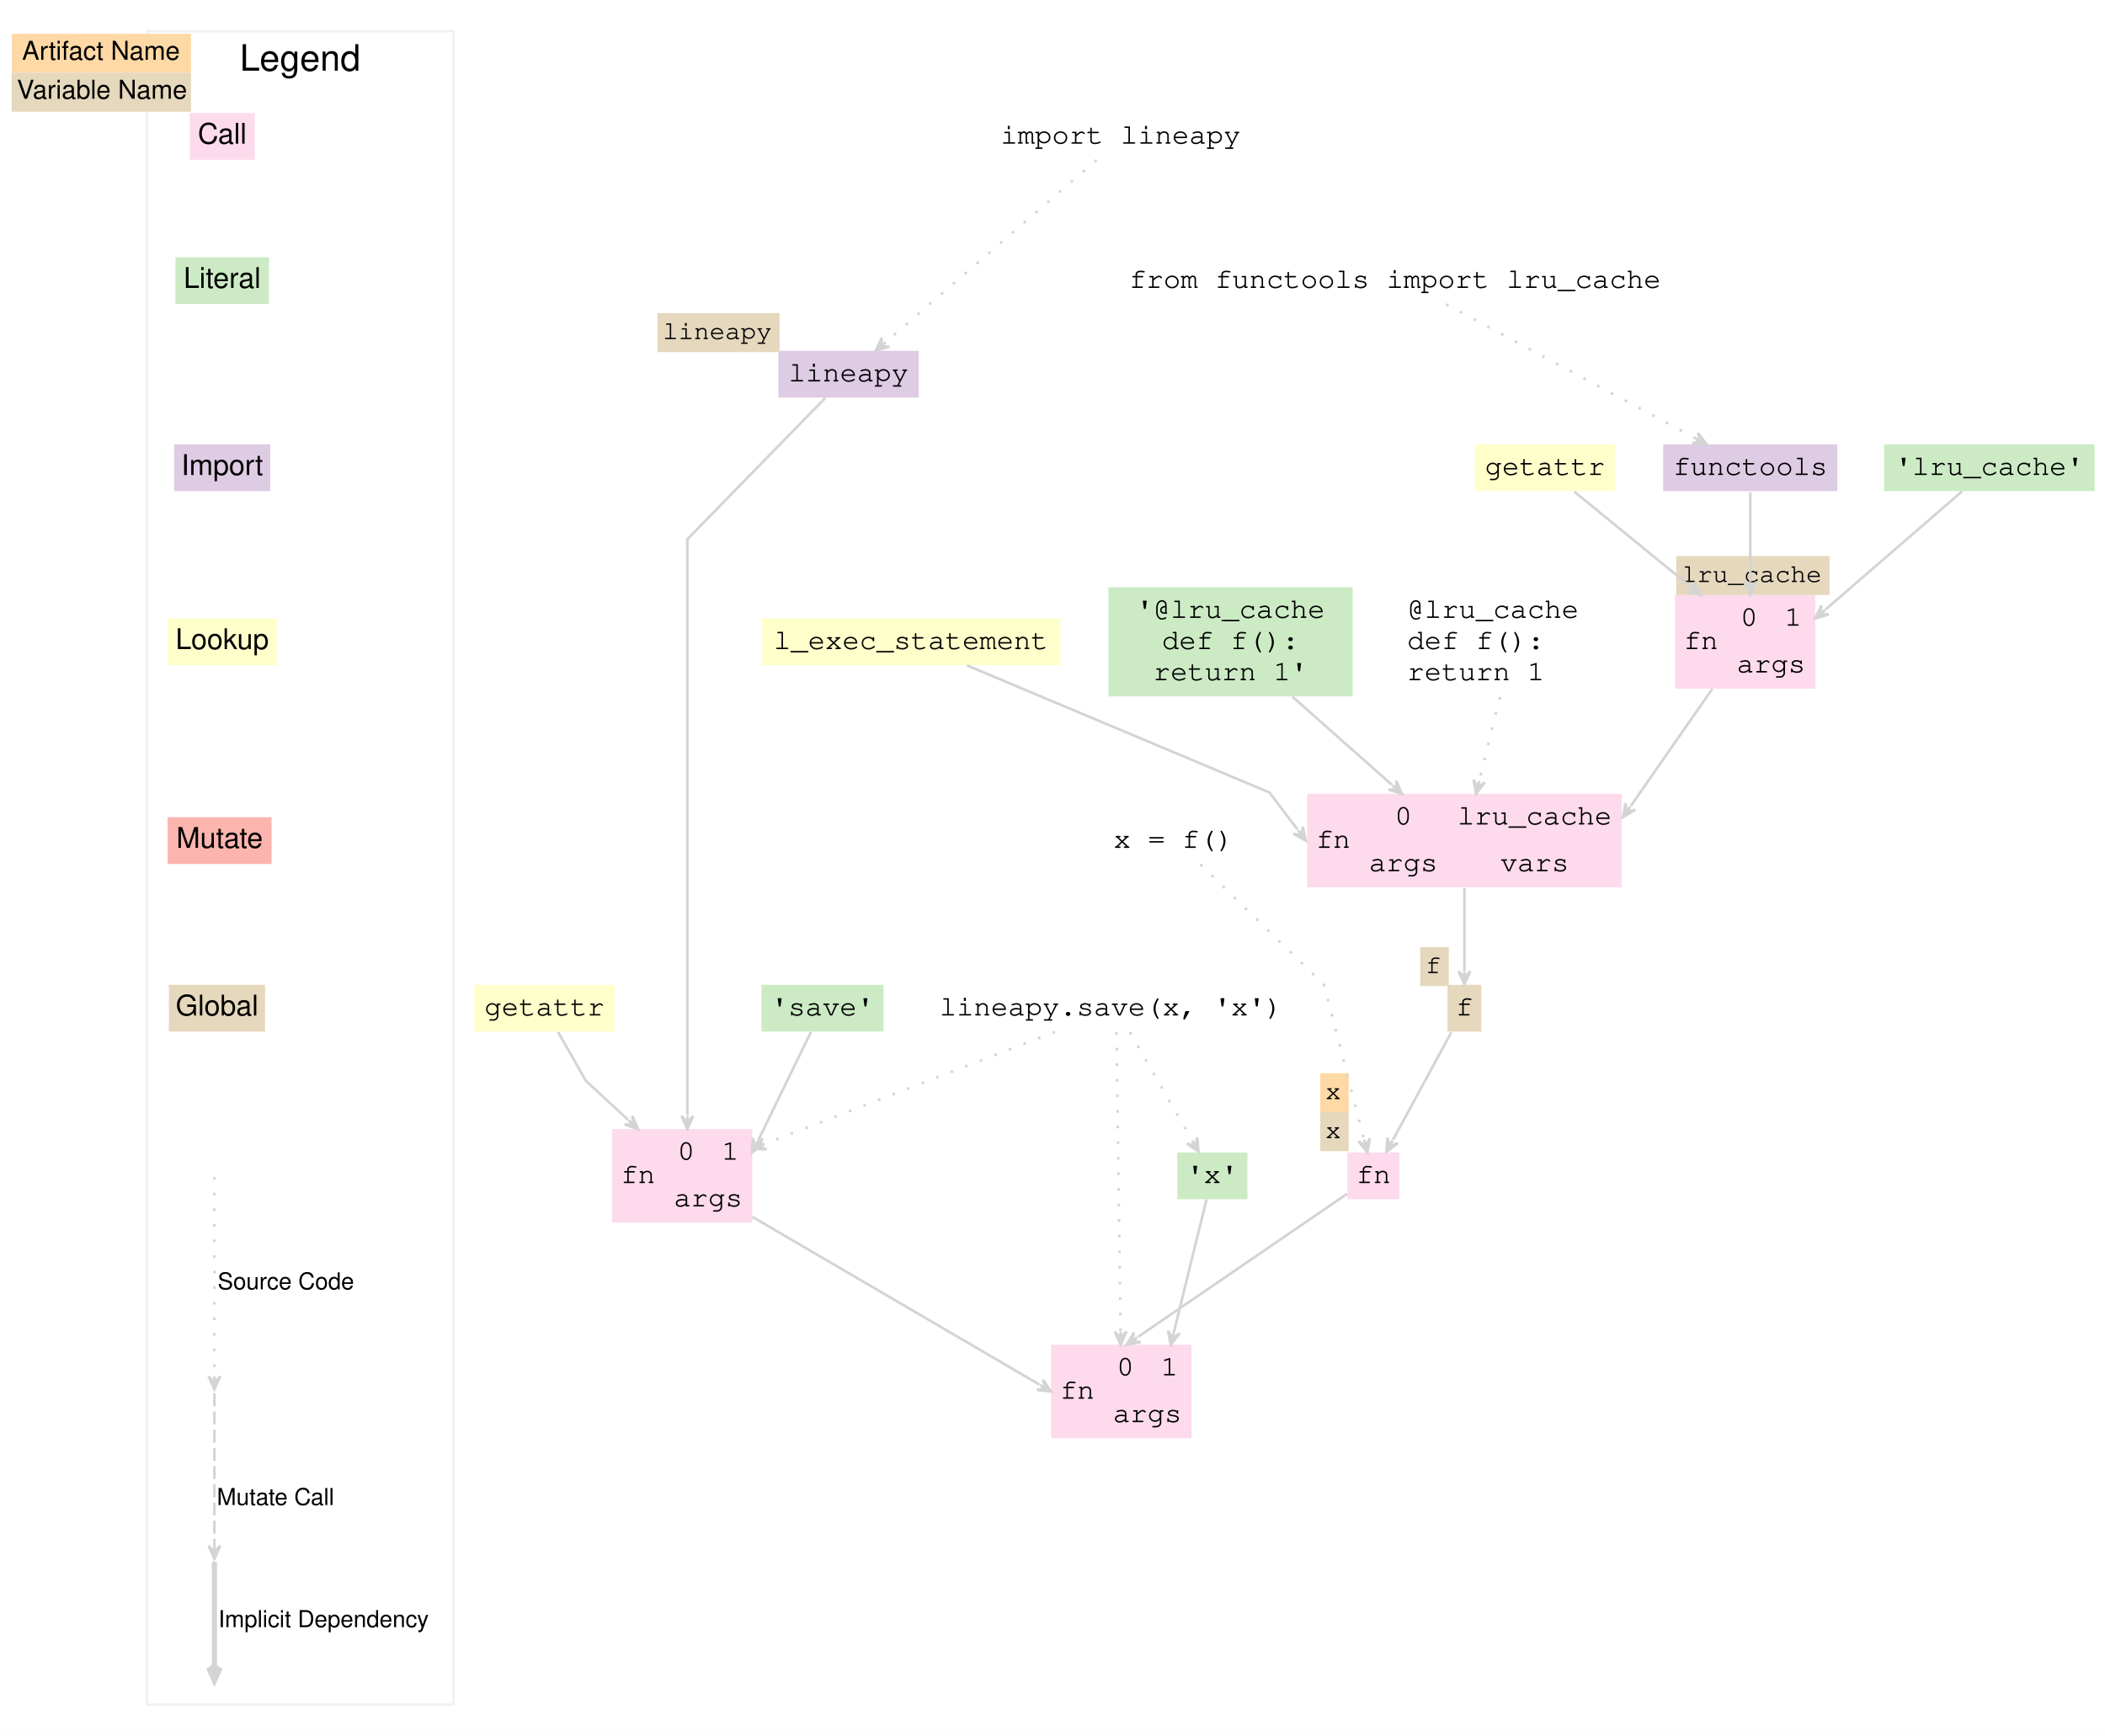
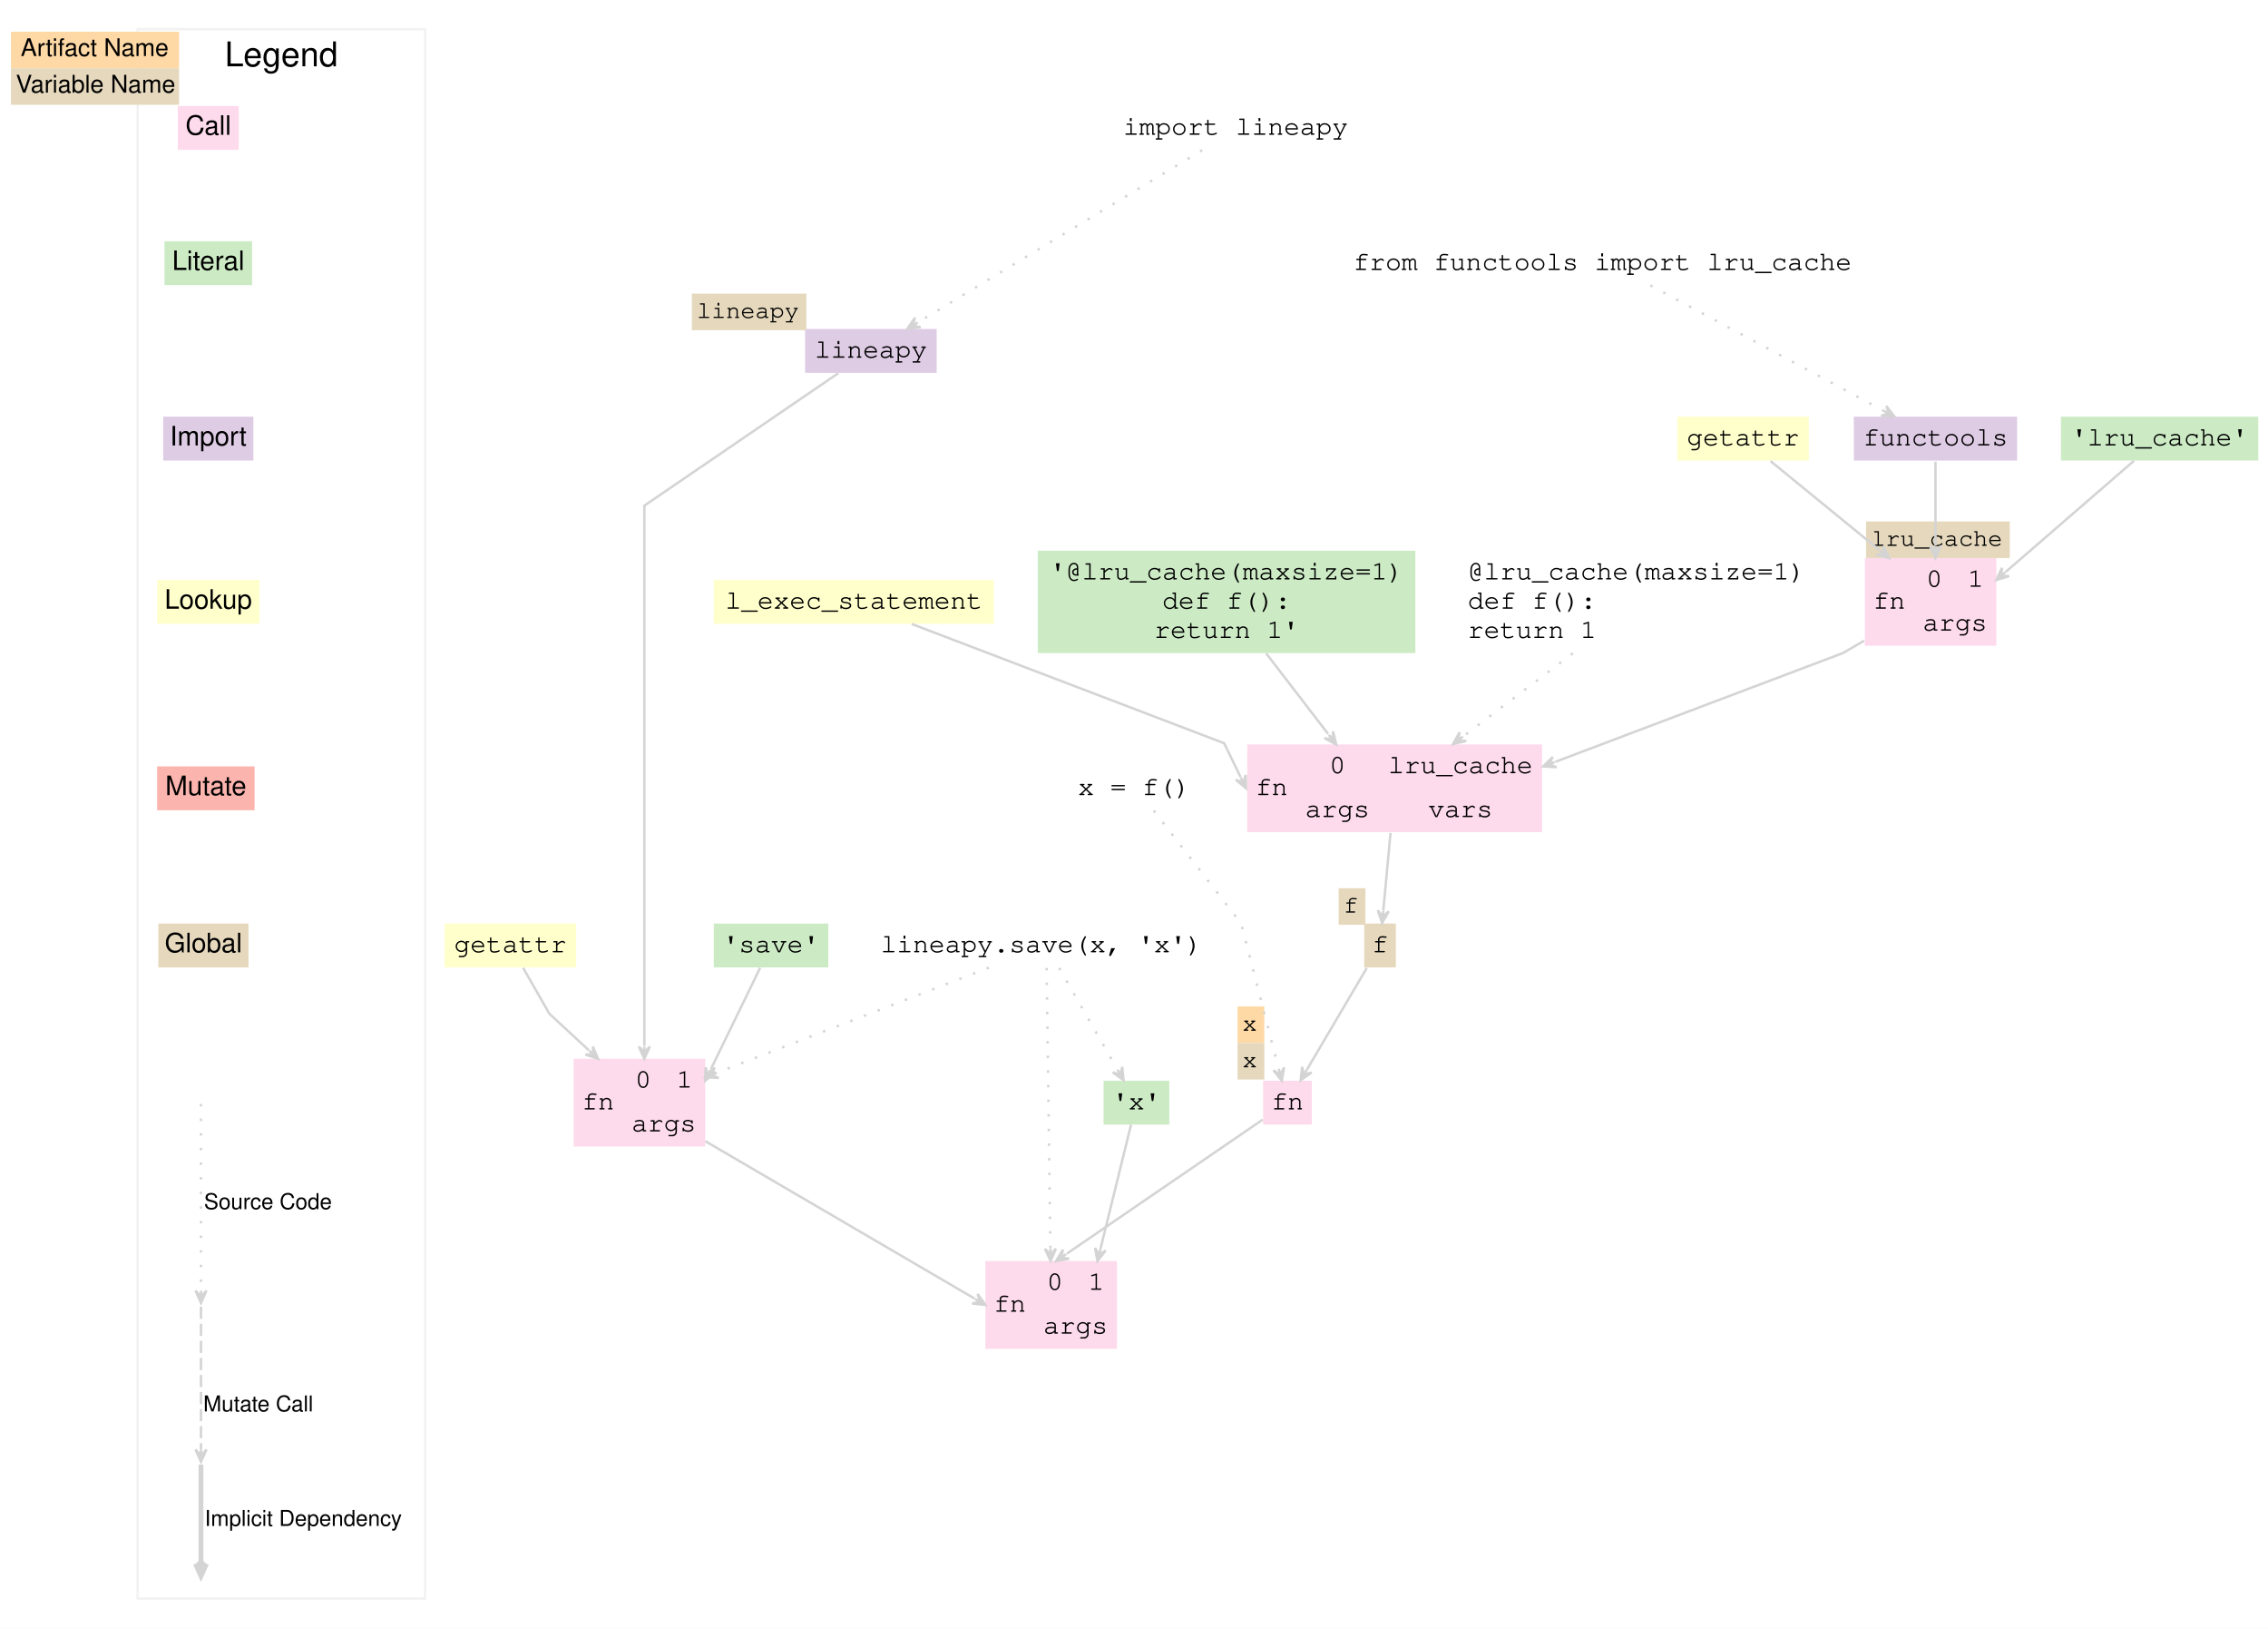
- <svg xmlns="http://www.w3.org/2000/svg" width="810pt" height="668pt" viewBox="0 0 810 668">
+ <svg xmlns="http://www.w3.org/2000/svg" width="931pt" height="668pt" viewBox="0 0 931 668">
  <g class="graph" transform="scale(1) translate(4 664)">
-     <polygon points="-4 4 -4 -664 806 -664 806 4" fill="#fff" stroke="transparent" />
+     <polygon points="-4 4 -4 -664 927 -664 927 4" fill="#fff" stroke="transparent" />
    <g class="cluster">
      <polygon points="52.5 -8 52.5 -652 170.5 -652 170.5 -8" fill="none" stroke="#f2f2f2" />
      <text x="111.5" y="-636.8" fill="#000000" font-family="Helvetica,sans-Serif" font-size="14" text-anchor="middle">Legend</text>
    </g>
    <g class="node">
      <polygon points="69 -602.5 69 -620.5 94 -620.5 94 -602.5" fill="#fddaec" stroke="#f2f2f2" stroke-width="0" />
      <text x="81.5" y="-608.7" fill="#000000" font-family="Helvetica,sans-Serif" font-size="11" text-anchor="middle">Call</text>
      <polygon points="0.5 -636 0.5 -651 69.5 -651 69.5 -636" fill="#fed9a6" stroke="transparent" />
      <text x="4.5" y="-641" fill="#000000" font-family="Helvetica,sans-Serif" font-size="10">Artifact Name</text>
      <polygon points="0.5 -621 0.5 -636 69.5 -636 69.5 -621" fill="#e5d8bd" stroke="transparent" />
      <text x="2.5" y="-626" fill="#000000" font-family="Helvetica,sans-Serif" font-size="10">Variable Name</text>
      <polygon points="99.5 -565 63.5 -565 63.5 -547 99.5 -547" fill="#ccebc5" stroke="#f2f2f2" stroke-width="0" />
      <text x="81.5" y="-553.2" fill="#000000" font-family="Helvetica,sans-Serif" font-size="11" text-anchor="middle">Literal</text>
      <polygon points="100 -493 63 -493 63 -475 100 -475" fill="#decbe4" stroke="#f2f2f2" stroke-width="0" />
      <text x="81.5" y="-481.2" fill="#000000" font-family="Helvetica,sans-Serif" font-size="11" text-anchor="middle">Import</text>
      <polygon points="102.5 -426 60.5 -426 60.5 -408 102.5 -408" fill="#ffc" stroke="#f2f2f2" stroke-width="0" />
      <text x="81.5" y="-414.2" fill="#000000" font-family="Helvetica,sans-Serif" font-size="11" text-anchor="middle">Lookup</text>
      <polygon points="60.5 -331.5 60.5 -349.5 100.5 -349.5 100.5 -331.5" fill="#fbb4ae" stroke="#f2f2f2" stroke-width="0" />
      <text x="80.5" y="-337.7" fill="#000000" font-family="Helvetica,sans-Serif" font-size="11" text-anchor="middle">Mutate</text>
      <polygon points="98 -285 61 -285 61 -267 98 -267" fill="#e5d8bd" stroke="#f2f2f2" stroke-width="0" />
      <text x="79.5" y="-273.2" fill="#000000" font-family="Helvetica,sans-Serif" font-size="11" text-anchor="middle">Global</text>
    </g>
    <g class="edge">
      <path d="m78.5-210.97v76.486" fill="none" stroke="#d4d4d4" stroke-dasharray="1,5" />
      <polygon points="78.5 -129.35 80.75 -134.35 78.5 -131.85 78.5 -134.35 78.5 -134.35 78.5 -134.35 78.5 -131.85 76.25 -134.35 78.5 -129.35" fill="#d4d4d4" stroke="#d4d4d4" />
      <text x="106" y="-167.8" fill="#000000" font-family="Helvetica,sans-Serif" font-size="9" text-anchor="middle">Source Code</text>
      <path d="m78.5-127.77v58.584" fill="none" stroke="#d4d4d4" stroke-dasharray="5,2" />
      <polygon points="78.5 -64.143 80.75 -69.143 78.5 -66.643 78.5 -69.143 78.5 -69.143 78.5 -69.143 78.5 -66.643 76.25 -69.143 78.5 -64.143" fill="#d4d4d4" stroke="#d4d4d4" />
      <text x="102" y="-84.8" fill="#000000" font-family="Helvetica,sans-Serif" font-size="9" text-anchor="middle">Mutate Call</text>
      <path d="m78.5-62.972v40.562" fill="none" stroke="#d4d4d4" stroke-width="2" />
      <polygon points="78.5 -17.22 80.75 -22.219 79 -19.719 79 -22.219 78.5 -22.22 78 -22.22 78 -19.72 76.25 -22.22 78.5 -17.22" fill="#d4d4d4" stroke="#d4d4d4" stroke-width="2" />
      <text x="120.5" y="-37.8" fill="#000000" font-family="Helvetica,sans-Serif" font-size="9" text-anchor="middle">Implicit Dependency</text>
    </g>
    <g class="node">
-       <polygon points="349.5 -529 295.5 -529 295.5 -511 349.5 -511" fill="#decbe4" stroke="#f2f2f2" stroke-width="0" />
-       <text x="322.5" y="-517.2" fill="#000000" font-family="Courier,monospace" font-size="11" text-anchor="middle">lineapy</text>
-       <polygon points="249 -528.5 249 -543.5 296 -543.5 296 -528.5" fill="#e5d8bd" stroke="transparent" />
-       <text x="251" y="-533.5" fill="#000000" font-family="Courier,monospace" font-size="10">lineapy</text>
+       <polygon points="380.5 -529 326.5 -529 326.5 -511 380.5 -511" fill="#decbe4" stroke="#f2f2f2" stroke-width="0" />
+       <text x="353.5" y="-517.2" fill="#000000" font-family="Courier,monospace" font-size="11" text-anchor="middle">lineapy</text>
+       <polygon points="280 -528.5 280 -543.5 327 -543.5 327 -528.5" fill="#e5d8bd" stroke="transparent" />
+       <text x="282" y="-533.5" fill="#000000" font-family="Courier,monospace" font-size="10">lineapy</text>
      <polygon points="231.5 -193.5 231.5 -229.5 285.5 -229.5 285.5 -193.5" fill="#fddaec" stroke="#f2f2f2" stroke-width="0" />
      <text x="241.5" y="-208.7" fill="#000000" font-family="Courier,monospace" font-size="11" text-anchor="middle">fn</text>
      <polyline points="251.5 -193.5 251.5 -229.5" fill="none" stroke="#f2f2f2" stroke-width="0" />
      <text x="260" y="-217.7" fill="#000000" font-family="Courier,monospace" font-size="11" text-anchor="middle">0</text>
      <polyline points="268.5 -211.5 268.5 -229.5" fill="none" stroke="#f2f2f2" stroke-width="0" />
      <text x="277" y="-217.7" fill="#000000" font-family="Courier,monospace" font-size="11" text-anchor="middle">1</text>
      <polyline points="251.5 -211.5 285.5 -211.5" fill="none" stroke="#f2f2f2" stroke-width="0" />
      <text x="268.5" y="-199.7" fill="#000000" font-family="Courier,monospace" font-size="11" text-anchor="middle">args</text>
    </g>
    <g class="edge" stroke="#d4d4d4">
-       <path d="m313.62-510.9c-17.144 17.558-53.117 54.402-53.117 54.402v180.5 41.166" fill="none" />
+       <path d="m340.18-510.9c-25.715 17.558-79.675 54.402-79.675 54.402v180.5 41.166" fill="none" />
      <polygon points="260.5 -229.5 262.75 -234.5 260.5 -232 260.5 -234.5 260.5 -234.5 260.5 -234.5 260.5 -232 258.25 -234.5 260.5 -229.5" fill="#d4d4d4" />
    </g>
    <g class="node">
-       <polygon points="703 -493 636 -493 636 -475 703 -475" fill="#decbe4" stroke="#f2f2f2" stroke-width="0" />
-       <text x="669.5" y="-481.2" fill="#000000" font-family="Courier,monospace" font-size="11" text-anchor="middle">functools</text>
-       <polygon points="640.5 -399 640.5 -435 694.5 -435 694.5 -399" fill="#fddaec" stroke="#f2f2f2" stroke-width="0" />
-       <text x="650.5" y="-414.2" fill="#000000" font-family="Courier,monospace" font-size="11" text-anchor="middle">fn</text>
-       <polyline points="660.5 -399 660.5 -435" fill="none" stroke="#f2f2f2" stroke-width="0" />
-       <text x="669" y="-423.2" fill="#000000" font-family="Courier,monospace" font-size="11" text-anchor="middle">0</text>
-       <polyline points="677.5 -417 677.5 -435" fill="none" stroke="#f2f2f2" stroke-width="0" />
-       <text x="686" y="-423.2" fill="#000000" font-family="Courier,monospace" font-size="11" text-anchor="middle">1</text>
-       <polyline points="660.5 -417 694.5 -417" fill="none" stroke="#f2f2f2" stroke-width="0" />
-       <text x="677.5" y="-405.2" fill="#000000" font-family="Courier,monospace" font-size="11" text-anchor="middle">args</text>
-       <polygon points="641 -435 641 -450 700 -450 700 -435" fill="#e5d8bd" stroke="transparent" />
-       <text x="643" y="-440" fill="#000000" font-family="Courier,monospace" font-size="10">lru_cache</text>
-     </g>
-     <g class="edge" stroke="#d4d4d4">
-       <path d="m669.5-474.55v34.355" fill="none" />
-       <polygon points="669.5 -435 671.75 -440 669.5 -437.5 669.5 -440 669.5 -440 669.5 -440 669.5 -437.5 667.25 -440 669.5 -435" fill="#d4d4d4" />
-     </g>
-     <g class="node">
-       <polygon points="617.5 -493 563.5 -493 563.5 -475 617.5 -475" fill="#ffc" stroke="#f2f2f2" stroke-width="0" />
-       <text x="590.5" y="-481.2" fill="#000000" font-family="Courier,monospace" font-size="11" text-anchor="middle">getattr</text>
-     </g>
-     <g class="edge" stroke="#d4d4d4">
-       <path d="m601.79-474.78c13.579 11.089 35.674 29.133 44.69 36.497" fill="none" />
-       <polygon points="650.5 -435 648.05 -439.91 648.56 -436.58 646.63 -438.16 646.63 -438.16 646.63 -438.16 648.56 -436.58 645.2 -436.42 650.5 -435" fill="#d4d4d4" />
-     </g>
-     <g class="node">
-       <polygon points="802 -493 721 -493 721 -475 802 -475" fill="#ccebc5" stroke="#f2f2f2" stroke-width="0" />
-       <text x="761.5" y="-481.2" fill="#000000" font-family="Courier,monospace" font-size="11" text-anchor="middle">'lru_cache'</text>
-     </g>
-     <g class="edge" stroke="#d4d4d4">
-       <path d="m751.03-474.94c-15.163 13.126-42.528 36.816-52.64 45.568" fill="none" />
-       <polygon points="694.5 -426 699.75 -427.57 696.39 -427.64 698.28 -429.27 698.28 -429.27 698.28 -429.27 696.39 -427.64 696.81 -430.97 694.5 -426" fill="#d4d4d4" />
-     </g>
-     <g class="node">
-       <polygon points="499 -322.5 499 -358.5 620 -358.5 620 -322.5" fill="#fddaec" stroke="#f2f2f2" stroke-width="0" />
-       <text x="509" y="-337.7" fill="#000000" font-family="Courier,monospace" font-size="11" text-anchor="middle">fn</text>
-       <polyline points="519 -322.5 519 -358.5" fill="none" stroke="#f2f2f2" stroke-width="0" />
-       <text x="536" y="-346.7" fill="#000000" font-family="Courier,monospace" font-size="11" text-anchor="middle">0</text>
-       <polyline points="519 -340.5 553 -340.5" fill="none" stroke="#f2f2f2" stroke-width="0" />
-       <text x="536" y="-328.7" fill="#000000" font-family="Courier,monospace" font-size="11" text-anchor="middle">args</text>
-       <polyline points="553 -322.5 553 -358.5" fill="none" stroke="#f2f2f2" stroke-width="0" />
-       <text x="586.5" y="-346.7" fill="#000000" font-family="Courier,monospace" font-size="11" text-anchor="middle">lru_cache</text>
-       <polyline points="553 -340.5 620 -340.5" fill="none" stroke="#f2f2f2" stroke-width="0" />
-       <text x="586.5" y="-328.7" fill="#000000" font-family="Courier,monospace" font-size="11" text-anchor="middle">vars</text>
-     </g>
-     <g class="edge" stroke="#d4d4d4">
-       <path d="m654.9-398.91c-10.659 15.308-25.164 36.14-31.378 45.064" fill="none" />
-       <polygon points="620.5 -349.5 625.2 -352.32 621.93 -351.55 623.36 -353.6 623.36 -353.6 623.36 -353.6 621.93 -351.55 621.51 -354.89 620.5 -349.5" fill="#d4d4d4" />
+       <polygon points="824 -493 757 -493 757 -475 824 -475" fill="#decbe4" stroke="#f2f2f2" stroke-width="0" />
+       <text x="790.5" y="-481.2" fill="#000000" font-family="Courier,monospace" font-size="11" text-anchor="middle">functools</text>
+       <polygon points="761.5 -399 761.5 -435 815.5 -435 815.5 -399" fill="#fddaec" stroke="#f2f2f2" stroke-width="0" />
+       <text x="771.5" y="-414.2" fill="#000000" font-family="Courier,monospace" font-size="11" text-anchor="middle">fn</text>
+       <polyline points="781.5 -399 781.5 -435" fill="none" stroke="#f2f2f2" stroke-width="0" />
+       <text x="790" y="-423.2" fill="#000000" font-family="Courier,monospace" font-size="11" text-anchor="middle">0</text>
+       <polyline points="798.5 -417 798.5 -435" fill="none" stroke="#f2f2f2" stroke-width="0" />
+       <text x="807" y="-423.2" fill="#000000" font-family="Courier,monospace" font-size="11" text-anchor="middle">1</text>
+       <polyline points="781.5 -417 815.5 -417" fill="none" stroke="#f2f2f2" stroke-width="0" />
+       <text x="798.5" y="-405.2" fill="#000000" font-family="Courier,monospace" font-size="11" text-anchor="middle">args</text>
+       <polygon points="762 -435 762 -450 821 -450 821 -435" fill="#e5d8bd" stroke="transparent" />
+       <text x="764" y="-440" fill="#000000" font-family="Courier,monospace" font-size="10">lru_cache</text>
+     </g>
+     <g class="edge" stroke="#d4d4d4">
+       <path d="m790.5-474.55v34.355" fill="none" />
+       <polygon points="790.5 -435 792.75 -440 790.5 -437.5 790.5 -440 790.5 -440 790.5 -440 790.5 -437.5 788.25 -440 790.5 -435" fill="#d4d4d4" />
+     </g>
+     <g class="node">
+       <polygon points="738.5 -493 684.5 -493 684.5 -475 738.5 -475" fill="#ffc" stroke="#f2f2f2" stroke-width="0" />
+       <text x="711.5" y="-481.2" fill="#000000" font-family="Courier,monospace" font-size="11" text-anchor="middle">getattr</text>
+     </g>
+     <g class="edge" stroke="#d4d4d4">
+       <path d="m722.79-474.78c13.579 11.089 35.674 29.133 44.69 36.497" fill="none" />
+       <polygon points="771.5 -435 769.05 -439.91 769.56 -436.58 767.63 -438.16 767.63 -438.16 767.63 -438.16 769.56 -436.58 766.2 -436.42 771.5 -435" fill="#d4d4d4" />
+     </g>
+     <g class="node">
+       <polygon points="923 -493 842 -493 842 -475 923 -475" fill="#ccebc5" stroke="#f2f2f2" stroke-width="0" />
+       <text x="882.5" y="-481.2" fill="#000000" font-family="Courier,monospace" font-size="11" text-anchor="middle">'lru_cache'</text>
+     </g>
+     <g class="edge" stroke="#d4d4d4">
+       <path d="m872.03-474.94c-15.163 13.126-42.528 36.816-52.64 45.568" fill="none" />
+       <polygon points="815.5 -426 820.75 -427.57 817.39 -427.64 819.28 -429.27 819.28 -429.27 819.28 -429.27 817.39 -427.64 817.81 -430.97 815.5 -426" fill="#d4d4d4" />
+     </g>
+     <g class="node">
+       <polygon points="508 -322.5 508 -358.5 629 -358.5 629 -322.5" fill="#fddaec" stroke="#f2f2f2" stroke-width="0" />
+       <text x="518" y="-337.7" fill="#000000" font-family="Courier,monospace" font-size="11" text-anchor="middle">fn</text>
+       <polyline points="528 -322.5 528 -358.5" fill="none" stroke="#f2f2f2" stroke-width="0" />
+       <text x="545" y="-346.7" fill="#000000" font-family="Courier,monospace" font-size="11" text-anchor="middle">0</text>
+       <polyline points="528 -340.5 562 -340.5" fill="none" stroke="#f2f2f2" stroke-width="0" />
+       <text x="545" y="-328.7" fill="#000000" font-family="Courier,monospace" font-size="11" text-anchor="middle">args</text>
+       <polyline points="562 -322.5 562 -358.5" fill="none" stroke="#f2f2f2" stroke-width="0" />
+       <text x="595.5" y="-346.7" fill="#000000" font-family="Courier,monospace" font-size="11" text-anchor="middle">lru_cache</text>
+       <polyline points="562 -340.5 629 -340.5" fill="none" stroke="#f2f2f2" stroke-width="0" />
+       <text x="595.5" y="-328.7" fill="#000000" font-family="Courier,monospace" font-size="11" text-anchor="middle">vars</text>
+     </g>
+     <g class="edge" stroke="#d4d4d4">
+       <path d="m761.21-401.08c-5.021 2.929-8.715 5.083-8.715 5.083s-95.015 35.92-118.03 44.62" fill="none" />
+       <polygon points="629.5 -349.5 634.97 -349.16 631.84 -350.38 634.18 -351.27 634.18 -351.27 634.18 -351.27 631.84 -350.38 633.38 -353.37 629.5 -349.5" fill="#d4d4d4" />
    </g>
    <g class="node">
      <polygon points="404 -426 289 -426 289 -408 404 -408" fill="#ffc" stroke="#f2f2f2" stroke-width="0" />
      <text x="346.5" y="-414.2" fill="#000000" font-family="Courier,monospace" font-size="11" text-anchor="middle">l_exec_statement</text>
    </g>
    <g class="edge" stroke="#d4d4d4">
-       <path d="m368.06-407.94 116.44 48.938s6.617 8.744 10.753 14.209" fill="none" />
-       <polygon points="498.5 -340.5 497.28 -345.84 496.99 -342.49 495.48 -344.49 495.48 -344.49 495.48 -344.49 496.99 -342.49 493.69 -343.13 498.5 -340.5" fill="#d4d4d4" />
-     </g>
-     <g class="node">
-       <polygon points="516.5 -438 422.5 -438 422.5 -396 516.5 -396" fill="#ccebc5" stroke="#f2f2f2" stroke-width="0" />
+       <path d="m370.25-407.94 128.25 48.938s4.063 8.351 6.729 13.832" fill="none" />
+       <polygon points="507.5 -340.5 507.34 -345.98 506.41 -342.75 505.31 -345 505.31 -345 505.31 -345 506.41 -342.75 503.29 -344.01 507.5 -340.5" fill="#d4d4d4" />
+     </g>
+     <g class="node">
+       <polygon points="577 -438 422 -438 422 -396 577 -396" fill="#ccebc5" stroke="#f2f2f2" stroke-width="0" />
      <g fill="#000000" font-family="Courier,monospace" font-size="11" text-anchor="middle">
-         <text x="469.5" y="-426.2">'@lru_cache</text>
-         <text x="469.5" y="-414.2">def f():</text>
-         <text x="469.5" y="-402.2">return 1'</text>
+         <text x="499.5" y="-426.2">'@lru_cache(maxsize=1)</text>
+         <text x="499.5" y="-414.2">def f():</text>
+         <text x="499.5" y="-402.2">return 1'</text>
      </g>
    </g>
    <g class="edge" stroke="#d4d4d4">
-       <path d="m493.33-395.88c14.179 12.568 30.811 27.31 38.242 33.896" fill="none" />
-       <polygon points="535.5 -358.5 533.25 -363.5 533.63 -360.16 531.76 -361.82 531.76 -361.82 531.76 -361.82 533.63 -360.16 530.27 -360.13 535.5 -358.5" fill="#d4d4d4" />
-     </g>
-     <g class="node">
-       <polygon points="566 -285 553 -285 553 -267 566 -267" fill="#e5d8bd" stroke="#f2f2f2" stroke-width="0" />
-       <text x="559.5" y="-273.2" fill="#000000" font-family="Courier,monospace" font-size="11" text-anchor="middle">f</text>
-       <polygon points="542.5 -284.5 542.5 -299.5 553.5 -299.5 553.5 -284.5" fill="#e5d8bd" stroke="transparent" />
-       <text x="544.5" y="-289.5" fill="#000000" font-family="Courier,monospace" font-size="10">f</text>
+       <path d="m515.75-395.88c9.264 12.044 20.066 26.085 25.408 33.031" fill="none" />
+       <polygon points="544.5 -358.5 543.23 -363.84 542.98 -360.48 541.45 -362.46 541.45 -362.46 541.45 -362.46 542.98 -360.48 539.67 -361.09 544.5 -358.5" fill="#d4d4d4" />
+     </g>
+     <g class="node">
+       <polygon points="569 -285 556 -285 556 -267 569 -267" fill="#e5d8bd" stroke="#f2f2f2" stroke-width="0" />
+       <text x="562.5" y="-273.2" fill="#000000" font-family="Courier,monospace" font-size="11" text-anchor="middle">f</text>
+       <polygon points="545.5 -284.5 545.5 -299.5 556.5 -299.5 556.5 -284.5" fill="#e5d8bd" stroke="transparent" />
+       <text x="547.5" y="-289.5" fill="#000000" font-family="Courier,monospace" font-size="10">f</text>
      <polygon points="514.5 -202.5 514.5 -220.5 534.5 -220.5 534.5 -202.5" fill="#fddaec" stroke="#f2f2f2" stroke-width="0" />
      <text x="524.5" y="-208.7" fill="#000000" font-family="Courier,monospace" font-size="11" text-anchor="middle">fn</text>
      <polygon points="504 -236 504 -251 515 -251 515 -236" fill="#fed9a6" stroke="transparent" />
      <text x="506" y="-241" fill="#000000" font-family="Courier,monospace" font-size="10">x</text>
      <polygon points="504 -221 504 -236 515 -236 515 -221" fill="#e5d8bd" stroke="transparent" />
      <text x="506" y="-226" fill="#000000" font-family="Courier,monospace" font-size="10">x</text>
    </g>
    <g class="edge" stroke="#d4d4d4">
-       <path d="m554.49-266.76c-5.874 10.824-15.663 28.865-22.452 41.375" fill="none" />
-       <polygon points="529.51 -220.72 533.87 -224.05 530.7 -222.92 531.89 -225.12 531.89 -225.12 531.89 -225.12 530.7 -222.92 529.91 -226.19 529.51 -220.72" fill="#d4d4d4" />
-       <path d="m559.5-322.19v31.815" fill="none" />
-       <polygon points="559.5 -285.23 561.75 -290.23 559.5 -287.73 559.5 -290.23 559.5 -290.23 559.5 -290.23 559.5 -287.73 557.25 -290.23 559.5 -285.23" fill="#d4d4d4" />
+       <path d="m557.06-266.76c-6.434 10.92-17.194 29.185-24.571 41.706" fill="none" />
+       <polygon points="529.93 -220.72 534.41 -223.89 531.2 -222.88 532.47 -225.03 532.47 -225.03 532.47 -225.03 531.2 -222.88 530.53 -226.17 529.93 -220.72" fill="#d4d4d4" />
+       <path d="m566.8-322.19c-0.938 10.087-2.086 22.428-2.959 31.815" fill="none" />
+       <polygon points="563.36 -285.23 566.06 -290 563.59 -287.72 563.82 -290.21 563.82 -290.21 563.82 -290.21 563.59 -287.72 561.58 -290.42 563.36 -285.23" fill="#d4d4d4" />
    </g>
    <g class="node">
      <polygon points="400.5 -110.5 400.5 -146.5 454.5 -146.5 454.5 -110.5" fill="#fddaec" stroke="#f2f2f2" stroke-width="0" />
      <text x="410.5" y="-125.7" fill="#000000" font-family="Courier,monospace" font-size="11" text-anchor="middle">fn</text>
      <polyline points="420.5 -110.5 420.5 -146.5" fill="none" stroke="#f2f2f2" stroke-width="0" />
      <text x="429" y="-134.7" fill="#000000" font-family="Courier,monospace" font-size="11" text-anchor="middle">0</text>
      <polyline points="437.5 -128.5 437.5 -146.5" fill="none" stroke="#f2f2f2" stroke-width="0" />
      <text x="446" y="-134.7" fill="#000000" font-family="Courier,monospace" font-size="11" text-anchor="middle">1</text>
      <polyline points="420.5 -128.5 454.5 -128.5" fill="none" stroke="#f2f2f2" stroke-width="0" />
      <text x="437.5" y="-116.7" fill="#000000" font-family="Courier,monospace" font-size="11" text-anchor="middle">args</text>
    </g>
    <g class="edge" stroke="#d4d4d4">
      <path d="m514.33-204.54c-20.487 14.017-66.003 45.16-80.387 55.001" fill="none" />
      <polygon points="429.5 -146.5 434.9 -147.47 431.56 -147.91 433.63 -149.32 433.63 -149.32 433.63 -149.32 431.56 -147.91 432.36 -151.18 429.5 -146.5" fill="#d4d4d4" />
    </g>
    <g class="node">
      <polygon points="476 -220.5 449 -220.5 449 -202.5 476 -202.5" fill="#ccebc5" stroke="#f2f2f2" stroke-width="0" />
      <text x="462.5" y="-208.7" fill="#000000" font-family="Courier,monospace" font-size="11" text-anchor="middle">'x'</text>
    </g>
    <g class="edge" stroke="#d4d4d4">
      <path d="m460.28-202.46c-3.435 13.953-9.911 40.261-12.579 51.103" fill="none" />
      <polygon points="446.5 -146.5 449.88 -150.82 447.1 -148.93 447.7 -151.36 447.7 -151.36 447.7 -151.36 447.1 -148.93 445.51 -151.89 446.5 -146.5" fill="#d4d4d4" />
    </g>
    <g class="node">
      <polygon points="232.5 -285 178.5 -285 178.5 -267 232.5 -267" fill="#ffc" stroke="#f2f2f2" stroke-width="0" />
      <text x="205.5" y="-273.2" fill="#000000" font-family="Courier,monospace" font-size="11" text-anchor="middle">getattr</text>
    </g>
    <g class="edge" stroke="#d4d4d4">
      <path d="m210.74-266.83c4.666 8.166 10.761 18.832 10.761 18.832s10.332 9.557 16.144 14.933" fill="none" />
      <polygon points="241.5 -229.5 239.36 -234.55 239.66 -231.2 237.83 -232.9 237.83 -232.9 237.83 -232.9 239.66 -231.2 236.3 -231.24 241.5 -229.5" fill="#d4d4d4" />
    </g>
    <g class="node">
      <polygon points="336 -285 289 -285 289 -267 336 -267" fill="#ccebc5" stroke="#f2f2f2" stroke-width="0" />
      <text x="312.5" y="-273.2" fill="#000000" font-family="Courier,monospace" font-size="11" text-anchor="middle">'save'</text>
    </g>
    <g class="edge" stroke="#d4d4d4">
      <path d="m308.04-266.84c-5.811 11.946-15.76 32.396-20.238 41.6" fill="none" />
      <polygon points="285.5 -220.5 289.71 -224.01 286.59 -222.75 287.69 -225 287.69 -225 287.69 -225 286.59 -222.75 285.66 -225.98 285.5 -220.5" fill="#d4d4d4" />
      <path d="m285.54-195.69c35.084 20.507 93.777 54.814 110.43 64.546" fill="none" />
      <polygon points="400.5 -128.5 397.32 -132.97 398.34 -129.76 396.18 -131.02 396.18 -131.02 396.18 -131.02 398.34 -129.76 395.05 -129.08 400.5 -128.5" fill="#d4d4d4" />
    </g>
    <g class="node">
-       <text x="381" y="-608.7" fill="#000000" font-family="Courier,monospace" font-size="11">import lineapy</text>
-     </g>
-     <g class="edge" stroke="#d4d4d4">
-       <path d="m417.95-602.39c-19.128 16.511-59.542 51.398-81.137 70.038" fill="none" stroke-dasharray="1,5" />
-       <polygon points="333.01 -529.07 338.26 -530.64 334.9 -530.7 336.79 -532.34 336.79 -532.34 336.79 -532.34 334.9 -530.7 335.32 -534.04 333.01 -529.07" fill="#d4d4d4" />
-     </g>
-     <g class="node">
-       <text x="430.5" y="-553.2" fill="#000000" font-family="Courier,monospace" font-size="11">from functools import lru_cache</text>
-     </g>
-     <g class="edge" stroke="#d4d4d4">
-       <path d="m552.47-546.88c24.366 13.092 69.241 37.204 95.781 51.464" fill="none" stroke-dasharray="1,5" />
-       <polygon points="652.67 -493.04 649.33 -497.39 650.46 -494.23 648.26 -495.41 648.26 -495.41 648.26 -495.41 650.46 -494.23 647.2 -493.43 652.67 -493.04" fill="#d4d4d4" />
+       <text x="457" y="-608.7" fill="#000000" font-family="Courier,monospace" font-size="11">import lineapy</text>
+     </g>
+     <g class="edge" stroke="#d4d4d4">
+       <path d="m489.47-602.39c-27.587 16.717-86.258 52.269-116.72 70.726" fill="none" stroke-dasharray="1,5" />
+       <polygon points="368.47 -529.07 373.91 -529.74 370.61 -530.37 372.75 -531.66 372.75 -531.66 372.75 -531.66 370.61 -530.37 371.58 -533.59 368.47 -529.07" fill="#d4d4d4" />
+     </g>
+     <g class="node">
+       <text x="551.5" y="-553.2" fill="#000000" font-family="Courier,monospace" font-size="11">from functools import lru_cache</text>
+     </g>
+     <g class="edge" stroke="#d4d4d4">
+       <path d="m673.47-546.88c24.366 13.092 69.241 37.204 95.781 51.464" fill="none" stroke-dasharray="1,5" />
+       <polygon points="773.67 -493.04 770.33 -497.39 771.46 -494.23 769.26 -495.41 769.26 -495.41 769.26 -495.41 771.46 -494.23 768.2 -493.43 773.67 -493.04" fill="#d4d4d4" />
    </g>
    <g class="node" fill="#000000" font-family="Courier,monospace" font-size="11">
-       <text x="537.5" y="-426.2">@lru_cache</text>
-       <text x="537.5" y="-414.2">def f():</text>
-       <text x="537.5" y="-402.2">return 1</text>
-     </g>
-     <g class="edge" stroke="#d4d4d4">
-       <path d="m573.21-395.69c-2.491 10.03-5.466 22.008-8.007 32.238" fill="none" stroke-dasharray="1,5" />
-       <polygon points="563.99 -358.59 567.38 -362.9 564.59 -361.01 565.2 -363.44 565.2 -363.44 565.2 -363.44 564.59 -361.01 563.01 -363.98 563.99 -358.59" fill="#d4d4d4" />
-     </g>
-     <g class="node">
-       <text x="424.5" y="-337.7" fill="#000000" font-family="Courier,monospace" font-size="11">x = f()</text>
-     </g>
-     <g class="edge" stroke="#d4d4d4">
-       <path d="m457.91-331.34c16.19 15.764 47.588 46.335 47.588 46.335s9.855 38.125 15.37 59.459" fill="none" stroke-dasharray="1,5" />
+       <text x="598.5" y="-426.2">@lru_cache(maxsize=1)</text>
+       <text x="598.5" y="-414.2">def f():</text>
+       <text x="598.5" y="-402.2">return 1</text>
+     </g>
+     <g class="edge" stroke="#d4d4d4">
+       <path d="m641.63-395.89c-13.97 10.581-30.853 23.369-44.876 33.99" fill="none" stroke-dasharray="1,5" />
+       <polygon points="592.5 -358.68 597.85 -359.91 594.5 -360.19 596.49 -361.7 596.49 -361.7 596.49 -361.7 594.5 -360.19 595.13 -363.49 592.5 -358.68" fill="#d4d4d4" />
+     </g>
+     <g class="node">
+       <text x="438.5" y="-337.7" fill="#000000" font-family="Courier,monospace" font-size="11">x = f()</text>
+     </g>
+     <g class="edge" stroke="#d4d4d4">
+       <path d="m469.6-331.34c12.213 15.764 35.899 46.335 35.899 46.335s9.855 38.125 15.37 59.459" fill="none" stroke-dasharray="1,5" />
      <polygon points="522.17 -220.51 523.1 -225.92 521.54 -222.93 520.92 -225.35 520.92 -225.35 520.92 -225.35 521.54 -222.93 518.74 -224.79 522.17 -220.51" fill="#d4d4d4" />
    </g>
    <g class="node">
      <text x="357.5" y="-273.2" fill="#000000" font-family="Courier,monospace" font-size="11">lineapy.save(x, 'x')</text>
    </g>
    <g class="edge" stroke="#d4d4d4">
      <path d="m430.8-266.76c6.209 10.824 16.558 28.865 23.734 41.375" fill="none" stroke-dasharray="1,5" />
      <polygon points="457.21 -220.72 456.67 -226.18 455.96 -222.89 454.72 -225.06 454.72 -225.06 454.72 -225.06 455.96 -222.89 452.77 -223.94 457.21 -220.72" fill="#d4d4d4" />
      <path d="m401.93-266.9c-29.222 11.286-79.14 30.566-111.7 43.143" fill="none" stroke-dasharray="1,5" />
      <polygon points="285.55 -221.95 291.02 -221.65 287.88 -222.85 290.21 -223.75 290.21 -223.75 290.21 -223.75 287.88 -222.85 289.4 -225.85 285.55 -221.95" fill="#d4d4d4" />
      <path d="m425.63-266.77c0.308 22.749 1.113 82.072 1.561 115.15" fill="none" stroke-dasharray="1,5" />
      <polygon points="427.26 -146.55 429.44 -151.58 427.22 -149.05 427.19 -151.55 427.19 -151.55 427.19 -151.55 427.22 -149.05 424.94 -151.52 427.26 -146.55" fill="#d4d4d4" />
    </g>
  </g>
</svg>
